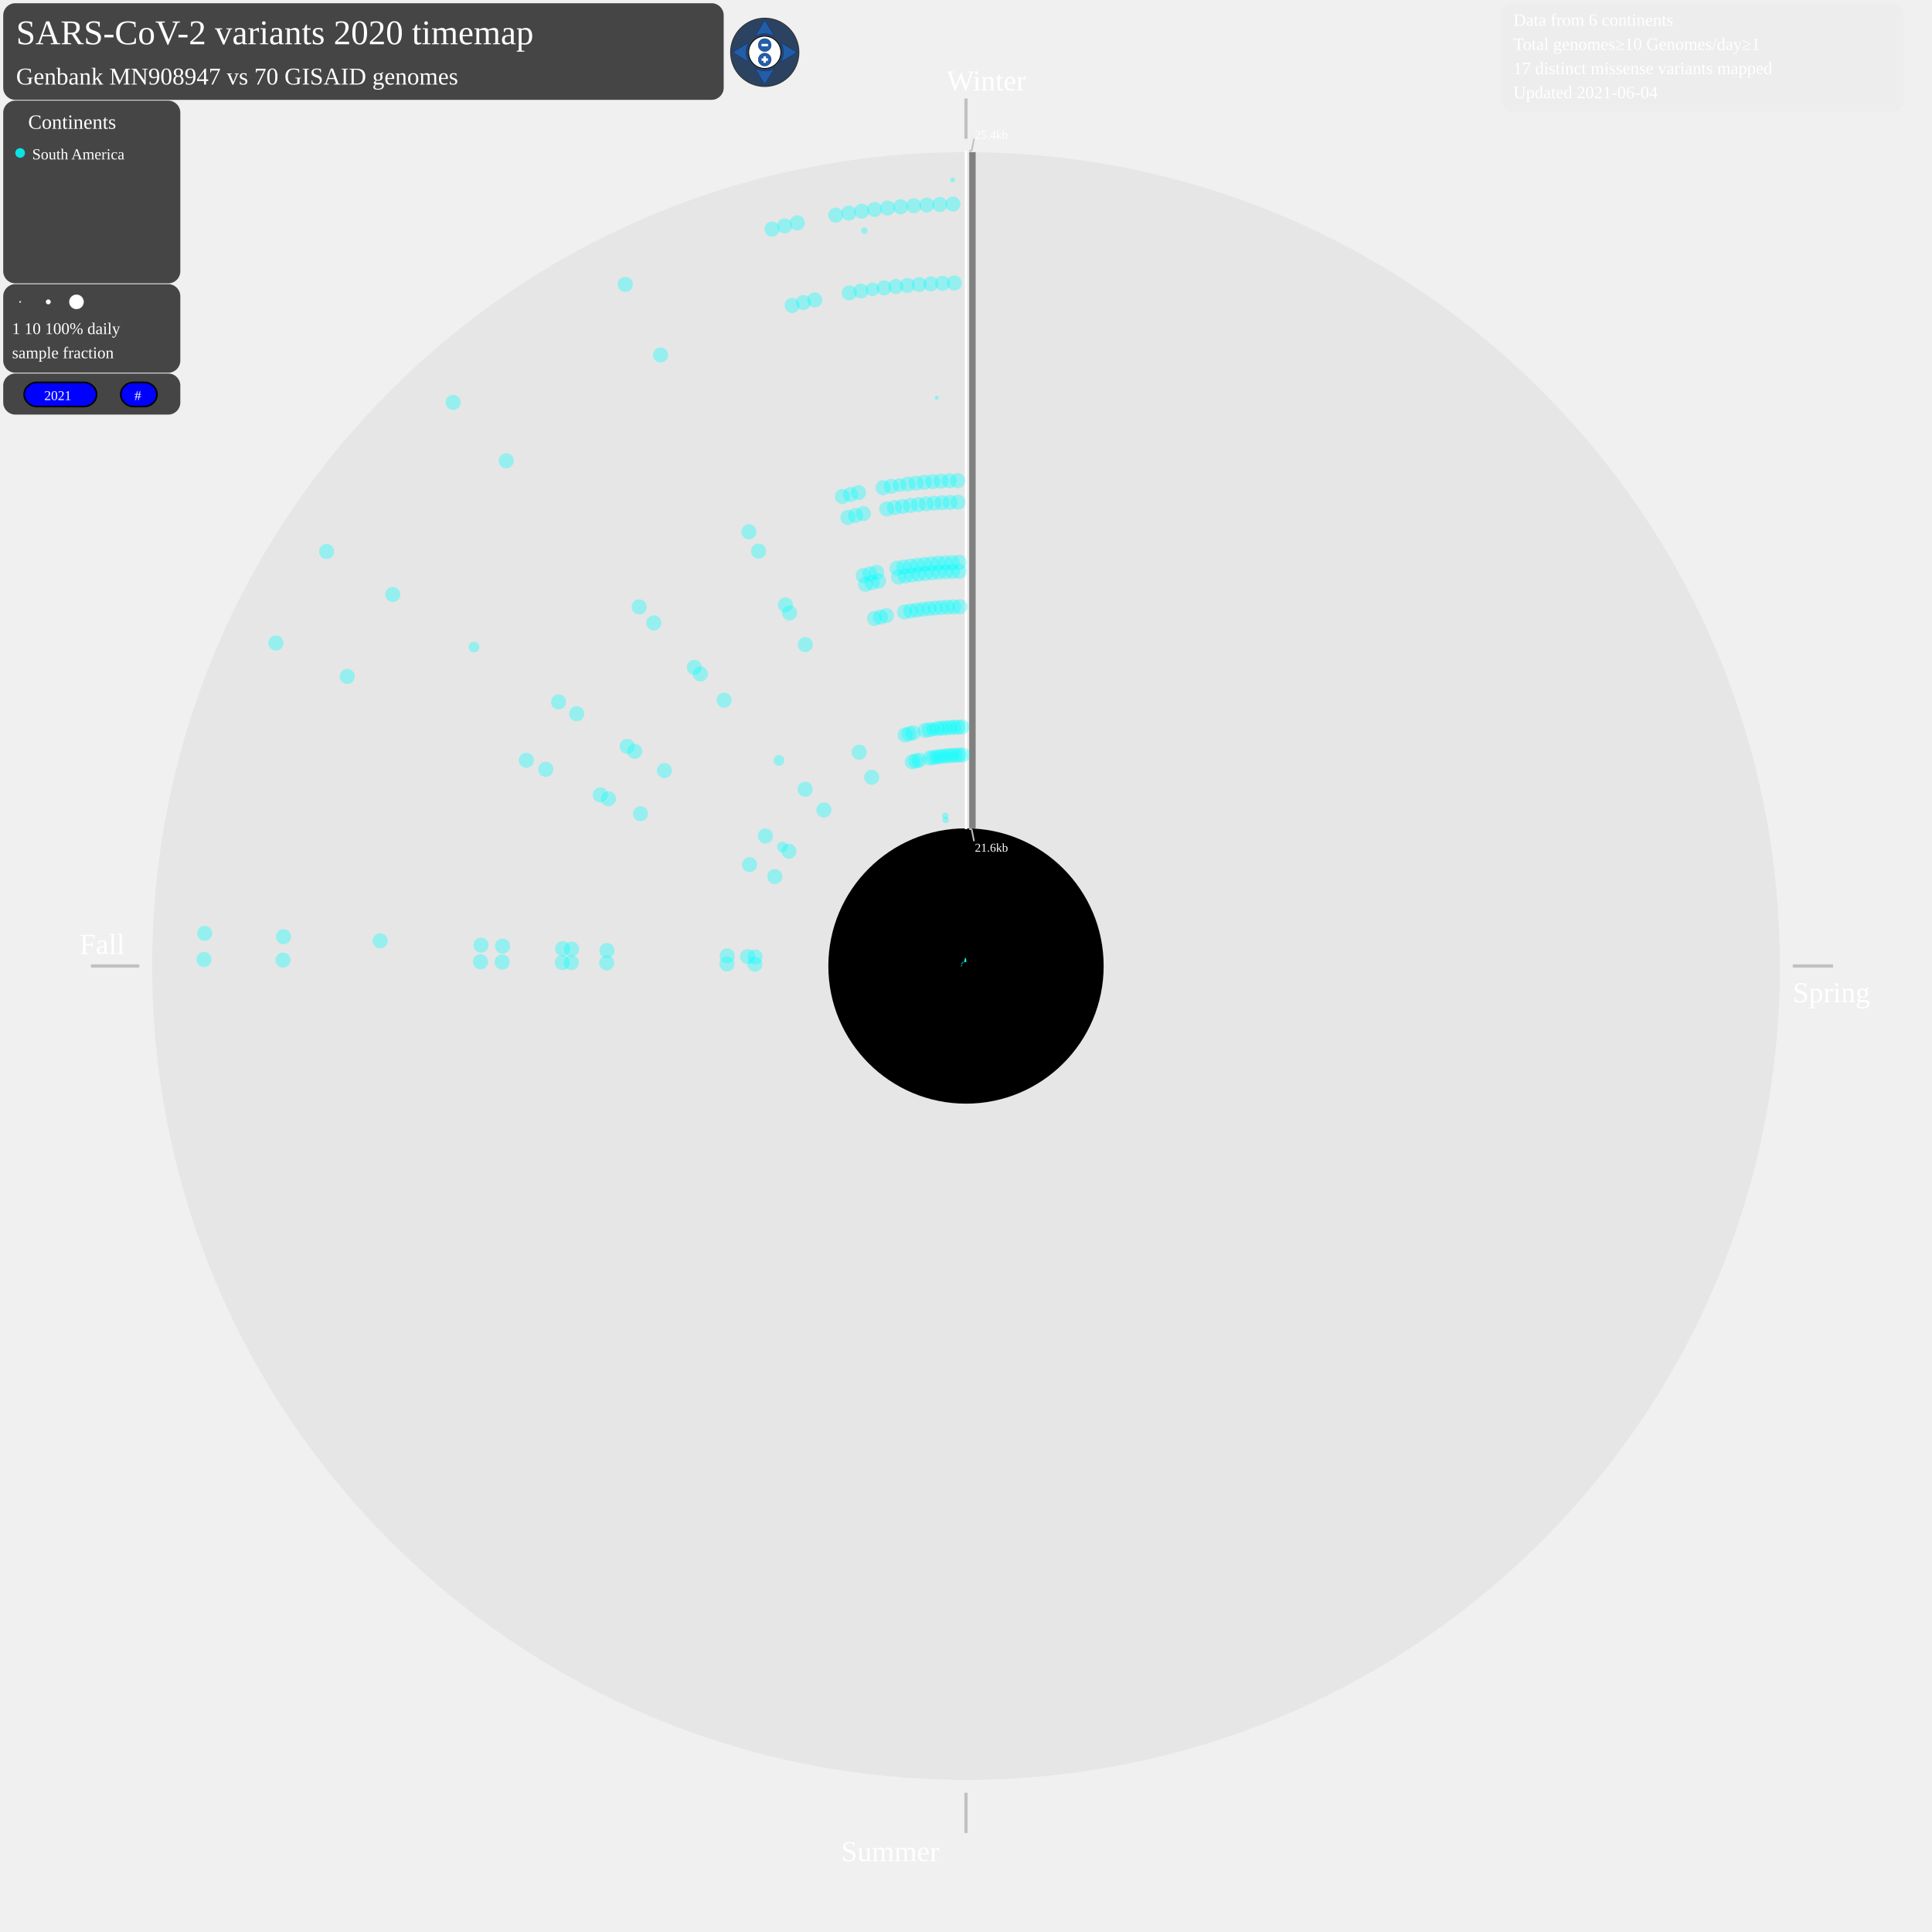
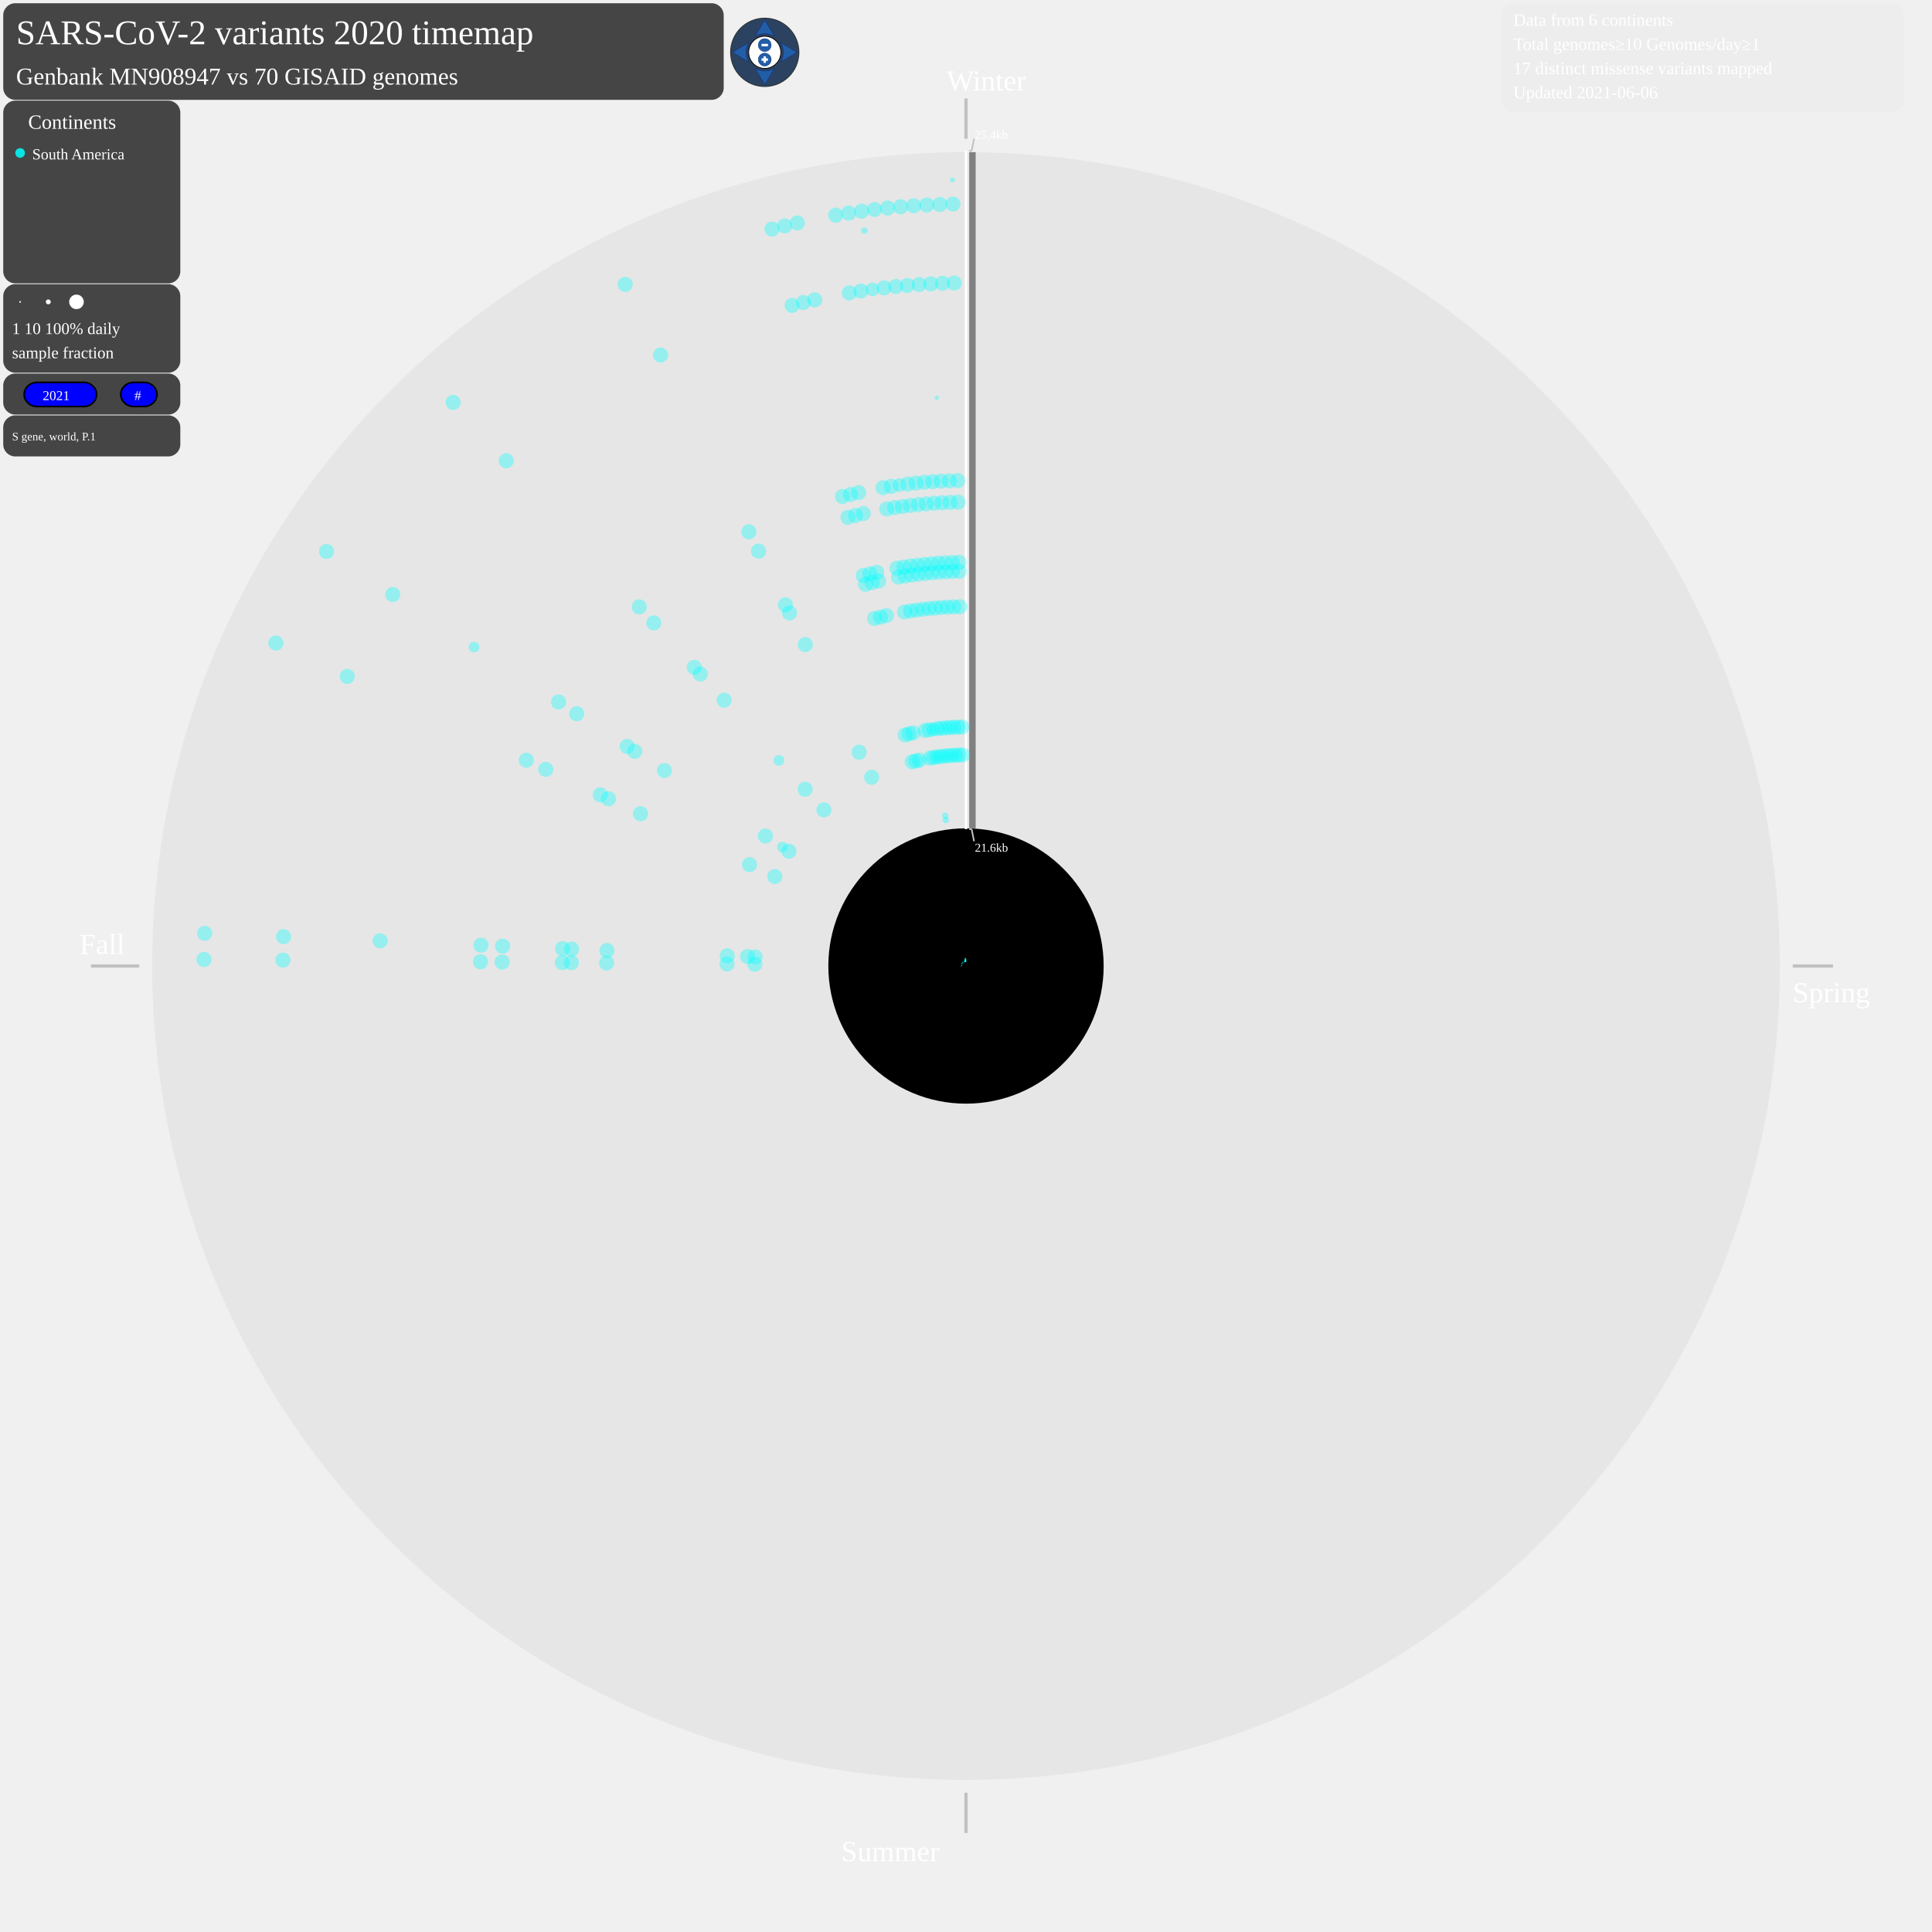
<svg xmlns="http://www.w3.org/2000/svg" width="2400" height="2400" style="background-color:black" viewBox="0 0 2400 2400" id="map-svg">
  <defs>
    <style type="text/css">
	.sb {
	stroke-width:0.8;
	stroke-opacity:0.7;
	}
	.sb:hover {
	stroke-width:0.8;
	stroke-opacity:1.0;
	}
	.compass {
	fill: #fff;
	stroke: #000;
	stroke-width: 1;
	}
	.button {
	fill: #225EA8;
	stroke: #0C2C84;
	stroke-width: 0.5;
	stroke-miterlimit:6;
	stroke-linecap: round;
	}
	.button:hover {
	stroke-width: 1;
	}
	.plus-minus {
	fill: #fff;
	pointer-events: none;
	}
	.legendcol {
	stroke: none;
	fill-opacity:0.85;
	}
	.legendcol:hover {
	fill-opacity:1.0;
	}
	.cv {
	stroke: none;
	fill-opacity:0.35;
	}
	.cv:hover {
	stroke: none;
	fill-opacity:0.8;
	}
	.SouthAmerica {
	stroke: none;
	fill-opacity:0.6;
	}
	.SouthAmerica:hover {
	stroke: none;
	fill-opacity:1.0;
	}
	a:link, a:visited {
	cursor: pointer;
	}
	a:hover, a:active {
	outline: dotted 2px yellow;
	}
	g:hover, g:active {
	outline: dotted 2px yellow;
	}
	.static {
	cursor: not-allowed;
	}
	.draggable, .draggable-group {
	cursor: pointer;
	}
	svg text {
	cursor: default;
	-webkit-user-select: none;
	-moz-user-select: none;
	-ms-user-select: none;
	user-select: none;
	}
	</style>
  </defs>
  <text font-size="3.6em" x="20" y="55" fill="white">SARS-CoV-2 variants 2020 timemap</text>
  <g id="matrix-group" transform="matrix(1 0 0 1 0 0)" class="draggable-group">
    <circle cx="1200" cy="1200" r="1011" style="fill:grey;stroke:black;stroke-width:0;fill-opacity:0.085;" />
    <circle cx="1200" cy="1200" r="171" style="fill:black;stroke:black;stroke-width:0;fill-opacity:1;" />
    <line x1="1200" y1="122.363" x2="1200" y2="172.363" style="stroke:silver;stroke-width:4" />
    <text font-size="3.0em" x="1176" y="112.363" fill="white">Winter</text>
    <line x1="2227" y1="1200" x2="2277" y2="1200" style="stroke:silver;stroke-width:4" />
    <text font-size="3.0em" x="2227" y="1245" fill="white">Spring</text>
    <line x1="1200" y1="2227" x2="1200" y2="2277" style="stroke:silver;stroke-width:4" />
    <text font-size="3.0em" x="1045" y="2312" fill="white">Summer</text>
    <line x1="173" y1="1200" x2="113" y2="1200" style="stroke:silver;stroke-width:4" />
    <text font-size="3.0em" x="99" y="1185" fill="white">Fall</text>
    <g>
      <line x1="1208" y1="1029" x2="1208" y2="189" style="stroke:grey;stroke-width:8" />
    </g>
    <line x1="1200" y1="187.363" x2="1200" y2="1030" style="stroke:white;stroke-width:3" />
    <line x1="1204" y1="187.363" x2="1207" y2="187.363" style="stroke:silver;stroke-width:2" />
    <line x1="1207" y1="187.363" x2="1210" y2="172.363" style="stroke:silver;stroke-width:2" />
    <line x1="1204" y1="1030" x2="1207" y2="1030" style="stroke:silver;stroke-width:2" />
    <line x1="1207" y1="1030" x2="1210" y2="1045" style="stroke:silver;stroke-width:2" />
    <text font-size="1.25em" x="1211" y="172.363" fill="white">25.4kb</text>
    <text font-size="1.25em" x="1211" y="1058" fill="white">21.6kb</text>
    <g class="SouthAmerica">
      <line x1="1195.0" y1="1200.0" x2="1193.6" y2="1199.9" style="stroke:cyan;" class="sb" />
    </g>
    <g class="SouthAmerica">
      <circle cx="937.8" cy="1197.8" r="9.4" style="fill:cyan;" class="cv" />
    </g>
    <g class="SouthAmerica">
      <circle cx="903.1" cy="1197.5" r="9.4" style="fill:cyan;" class="cv" />
    </g>
    <g class="SouthAmerica">
      <circle cx="753.6" cy="1196.2" r="9.4" style="fill:cyan;" class="cv" />
    </g>
    <g class="SouthAmerica">
      <circle cx="709.7" cy="1195.8" r="9.4" style="fill:cyan;" class="cv" />
    </g>
    <g class="SouthAmerica">
      <circle cx="698.5" cy="1195.7" r="9.4" style="fill:cyan;" class="cv" />
    </g>
    <g class="SouthAmerica">
      <circle cx="623.8" cy="1195.1" r="9.4" style="fill:cyan;" class="cv" />
    </g>
    <g class="SouthAmerica">
      <circle cx="596.9" cy="1194.8" r="9.4" style="fill:cyan;" class="cv" />
    </g>
    <g class="SouthAmerica">
      <circle cx="351.5" cy="1192.7" r="9.4" style="fill:cyan;" class="cv" />
    </g>
    <g class="SouthAmerica">
      <circle cx="253.4" cy="1191.9" r="9.4" style="fill:cyan;" class="cv" />
    </g>
    <g class="SouthAmerica">
      <line x1="1195.0" y1="1199.8" x2="1193.7" y2="1199.7" style="stroke:cyan;" class="sb" />
    </g>
    <g class="SouthAmerica">
      <circle cx="938.0" cy="1188.7" r="9.4" style="fill:cyan;" class="cv" />
    </g>
    <g class="SouthAmerica">
      <circle cx="928.6" cy="1188.3" r="9.4" style="fill:cyan;" class="cv" />
    </g>
    <g class="SouthAmerica">
      <circle cx="903.4" cy="1187.3" r="9.4" style="fill:cyan;" class="cv" />
    </g>
    <g class="SouthAmerica">
      <circle cx="754.0" cy="1180.8" r="9.4" style="fill:cyan;" class="cv" />
    </g>
    <g class="SouthAmerica">
      <circle cx="710.1" cy="1179.0" r="9.4" style="fill:cyan;" class="cv" />
    </g>
    <g class="SouthAmerica">
      <circle cx="698.9" cy="1178.5" r="9.4" style="fill:cyan;" class="cv" />
    </g>
    <g class="SouthAmerica">
      <circle cx="624.3" cy="1175.3" r="9.4" style="fill:cyan;" class="cv" />
    </g>
    <g class="SouthAmerica">
      <circle cx="597.5" cy="1174.1" r="9.4" style="fill:cyan;" class="cv" />
    </g>
    <g class="SouthAmerica">
      <circle cx="472.3" cy="1168.7" r="9.4" style="fill:cyan;" class="cv" />
    </g>
    <g class="SouthAmerica">
      <circle cx="352.2" cy="1163.6" r="9.4" style="fill:cyan;" class="cv" />
    </g>
    <g class="SouthAmerica">
      <circle cx="254.3" cy="1159.4" r="9.4" style="fill:cyan;" class="cv" />
    </g>
    <g class="SouthAmerica">
      <line x1="1195.5" y1="1197.9" x2="1194.2" y2="1197.3" style="stroke:cyan;" class="sb" />
    </g>
    <g class="SouthAmerica">
      <circle cx="962.5" cy="1088.9" r="9.4" style="fill:cyan;" class="cv" />
    </g>
    <g class="SouthAmerica">
      <circle cx="931.1" cy="1074.1" r="9.4" style="fill:cyan;" class="cv" />
    </g>
    <g class="SouthAmerica">
      <circle cx="795.7" cy="1010.8" r="9.4" style="fill:cyan;" class="cv" />
    </g>
    <g class="SouthAmerica">
      <circle cx="755.9" cy="992.2" r="9.4" style="fill:cyan;" class="cv" />
    </g>
    <g class="SouthAmerica">
      <circle cx="745.7" cy="987.4" r="9.4" style="fill:cyan;" class="cv" />
    </g>
    <g class="SouthAmerica">
      <circle cx="678.1" cy="955.7" r="9.4" style="fill:cyan;" class="cv" />
    </g>
    <g class="SouthAmerica">
      <circle cx="653.8" cy="944.4" r="9.4" style="fill:cyan;" class="cv" />
    </g>
    <g class="SouthAmerica">
      <circle cx="431.4" cy="840.3" r="9.4" style="fill:cyan;" class="cv" />
    </g>
    <g class="SouthAmerica">
      <circle cx="342.7" cy="798.8" r="9.4" style="fill:cyan;" class="cv" />
    </g>
    <g class="SouthAmerica">
      <line x1="1195.8" y1="1197.3" x2="1194.0" y2="1196.1" style="stroke:cyan;" class="sb" />
    </g>
    <g class="SouthAmerica">
      <circle cx="980.0" cy="1057.4" r="9.4" style="fill:cyan;" class="cv" />
    </g>
    <g class="SouthAmerica">
      <circle cx="972.0" cy="1052.2" r="6.7" style="fill:cyan;" class="cv" />
    </g>
    <g class="SouthAmerica">
      <circle cx="950.8" cy="1038.5" r="9.4" style="fill:cyan;" class="cv" />
    </g>
    <g class="SouthAmerica">
      <circle cx="825.4" cy="957.2" r="9.4" style="fill:cyan;" class="cv" />
    </g>
    <g class="SouthAmerica">
      <circle cx="788.5" cy="933.3" r="9.4" style="fill:cyan;" class="cv" />
    </g>
    <g class="SouthAmerica">
      <circle cx="779.1" cy="927.2" r="9.4" style="fill:cyan;" class="cv" />
    </g>
    <g class="SouthAmerica">
      <circle cx="716.4" cy="886.6" r="9.4" style="fill:cyan;" class="cv" />
    </g>
    <g class="SouthAmerica">
      <circle cx="693.9" cy="872.0" r="9.4" style="fill:cyan;" class="cv" />
    </g>
    <g class="SouthAmerica">
      <circle cx="588.8" cy="803.8" r="6.7" style="fill:cyan;" class="cv" />
    </g>
    <g class="SouthAmerica">
      <circle cx="487.9" cy="738.5" r="9.4" style="fill:cyan;" class="cv" />
    </g>
    <g class="SouthAmerica">
      <circle cx="405.7" cy="685.1" r="9.4" style="fill:cyan;" class="cv" />
    </g>
    <g class="SouthAmerica">
      <line x1="1196.6" y1="1196.3" x2="1195.2" y2="1194.7" style="stroke:cyan;" class="sb" />
    </g>
    <g class="SouthAmerica">
      <circle cx="1023.5" cy="1006.1" r="9.4" style="fill:cyan;" class="cv" />
    </g>
    <g class="SouthAmerica">
      <circle cx="1000.2" cy="980.4" r="9.4" style="fill:cyan;" class="cv" />
    </g>
    <g class="SouthAmerica">
      <circle cx="967.6" cy="944.6" r="6.7" style="fill:cyan;" class="cv" />
    </g>
    <g class="SouthAmerica">
      <circle cx="899.6" cy="869.8" r="9.4" style="fill:cyan;" class="cv" />
    </g>
    <g class="SouthAmerica">
      <circle cx="870.0" cy="837.3" r="9.4" style="fill:cyan;" class="cv" />
    </g>
    <g class="SouthAmerica">
      <circle cx="862.5" cy="829.0" r="9.4" style="fill:cyan;" class="cv" />
    </g>
    <g class="SouthAmerica">
      <circle cx="812.2" cy="773.8" r="9.4" style="fill:cyan;" class="cv" />
    </g>
    <g class="SouthAmerica">
      <circle cx="794.1" cy="753.9" r="9.4" style="fill:cyan;" class="cv" />
    </g>
    <g class="SouthAmerica">
      <circle cx="628.9" cy="572.4" r="9.4" style="fill:cyan;" class="cv" />
    </g>
    <g class="SouthAmerica">
      <circle cx="562.9" cy="499.9" r="9.4" style="fill:cyan;" class="cv" />
    </g>
    <g class="SouthAmerica">
      <line x1="1197.8" y1="1195.5" x2="1197.2" y2="1194.3" style="stroke:cyan;" class="sb" />
    </g>
    <g class="SouthAmerica">
      <circle cx="1082.8" cy="965.5" r="9.4" style="fill:cyan;" class="cv" />
    </g>
    <g class="SouthAmerica">
      <circle cx="1067.2" cy="934.4" r="9.4" style="fill:cyan;" class="cv" />
    </g>
    <g class="SouthAmerica">
      <circle cx="1000.4" cy="800.7" r="9.4" style="fill:cyan;" class="cv" />
    </g>
    <g class="SouthAmerica">
      <circle cx="980.8" cy="761.4" r="9.4" style="fill:cyan;" class="cv" />
    </g>
    <g class="SouthAmerica">
      <circle cx="975.7" cy="751.4" r="9.4" style="fill:cyan;" class="cv" />
    </g>
    <g class="SouthAmerica">
      <circle cx="942.3" cy="684.6" r="9.4" style="fill:cyan;" class="cv" />
    </g>
    <g class="SouthAmerica">
      <circle cx="930.3" cy="660.6" r="9.4" style="fill:cyan;" class="cv" />
    </g>
    <g class="SouthAmerica">
      <circle cx="820.6" cy="441.0" r="9.4" style="fill:cyan;" class="cv" />
    </g>
    <g class="SouthAmerica">
      <circle cx="776.7" cy="353.3" r="9.4" style="fill:cyan;" class="cv" />
    </g>
    <g class="SouthAmerica">
      <line x1="1198.7" y1="1195.2" x2="1198.4" y2="1193.9" style="stroke:cyan;" class="sb" />
    </g>
    <g class="SouthAmerica">
      <circle cx="1133.2" cy="946.4" r="9.4" style="fill:cyan;" class="cv" />
    </g>
    <g class="SouthAmerica">
      <circle cx="1124.4" cy="912.9" r="9.4" style="fill:cyan;" class="cv" />
    </g>
    <g class="SouthAmerica">
      <circle cx="1086.4" cy="768.3" r="9.4" style="fill:cyan;" class="cv" />
    </g>
    <g class="SouthAmerica">
      <circle cx="1075.2" cy="725.8" r="9.4" style="fill:cyan;" class="cv" />
    </g>
    <g class="SouthAmerica">
      <circle cx="1072.3" cy="715.0" r="9.4" style="fill:cyan;" class="cv" />
    </g>
    <g class="SouthAmerica">
      <circle cx="1053.3" cy="642.7" r="9.4" style="fill:cyan;" class="cv" />
    </g>
    <g class="SouthAmerica">
      <circle cx="1046.5" cy="616.8" r="9.4" style="fill:cyan;" class="cv" />
    </g>
    <g class="SouthAmerica">
      <circle cx="984.0" cy="379.4" r="9.4" style="fill:cyan;" class="cv" />
    </g>
    <g class="SouthAmerica">
      <circle cx="959.0" cy="284.6" r="9.4" style="fill:cyan;" class="cv" />
    </g>
    <g class="SouthAmerica">
      <line x1="1198.8" y1="1195.1" x2="1198.2" y2="1192.5" style="stroke:cyan;" class="sb" />
    </g>
    <g class="SouthAmerica">
      <circle cx="1137.6" cy="945.3" r="9.4" style="fill:cyan;" class="cv" />
    </g>
    <g class="SouthAmerica">
      <circle cx="1129.3" cy="911.6" r="9.4" style="fill:cyan;" class="cv" />
    </g>
    <g class="SouthAmerica">
      <circle cx="1093.8" cy="766.5" r="9.4" style="fill:cyan;" class="cv" />
    </g>
    <g class="SouthAmerica">
      <circle cx="1083.3" cy="723.8" r="9.4" style="fill:cyan;" class="cv" />
    </g>
    <g class="SouthAmerica">
      <circle cx="1080.6" cy="712.9" r="9.4" style="fill:cyan;" class="cv" />
    </g>
    <g class="SouthAmerica">
      <circle cx="1062.8" cy="640.3" r="9.4" style="fill:cyan;" class="cv" />
    </g>
    <g class="SouthAmerica">
      <circle cx="1056.5" cy="614.3" r="9.4" style="fill:cyan;" class="cv" />
    </g>
    <g class="SouthAmerica">
      <circle cx="998.0" cy="375.8" r="9.4" style="fill:cyan;" class="cv" />
    </g>
    <g class="SouthAmerica">
      <circle cx="974.7" cy="280.6" r="9.4" style="fill:cyan;" class="cv" />
    </g>
    <g class="SouthAmerica">
      <line x1="1198.9" y1="1195.1" x2="1198.3" y2="1192.5" style="stroke:cyan;" class="sb" />
    </g>
    <g class="SouthAmerica">
      <circle cx="1142.0" cy="944.3" r="9.4" style="fill:cyan;" class="cv" />
    </g>
    <g class="SouthAmerica">
      <circle cx="1134.3" cy="910.4" r="9.4" style="fill:cyan;" class="cv" />
    </g>
    <g class="SouthAmerica">
      <circle cx="1101.2" cy="764.7" r="9.4" style="fill:cyan;" class="cv" />
    </g>
    <g class="SouthAmerica">
      <circle cx="1091.5" cy="721.8" r="9.4" style="fill:cyan;" class="cv" />
    </g>
    <g class="SouthAmerica">
      <circle cx="1089.0" cy="710.9" r="9.4" style="fill:cyan;" class="cv" />
    </g>
    <g class="SouthAmerica">
      <circle cx="1072.4" cy="638.0" r="9.4" style="fill:cyan;" class="cv" />
    </g>
    <g class="SouthAmerica">
      <circle cx="1066.5" cy="611.9" r="9.4" style="fill:cyan;" class="cv" />
    </g>
    <g class="SouthAmerica">
      <circle cx="1012.1" cy="372.5" r="9.4" style="fill:cyan;" class="cv" />
    </g>
    <g class="SouthAmerica">
      <circle cx="990.4" cy="276.9" r="9.4" style="fill:cyan;" class="cv" />
    </g>
    <g class="SouthAmerica">
      <line x1="1199.1" y1="1195.1" x2="1198.5" y2="1191.1" style="stroke:cyan;" class="sb" />
    </g>
    <g class="SouthAmerica">
      <circle cx="1155.2" cy="941.7" r="9.4" style="fill:cyan;" class="cv" />
    </g>
    <g class="SouthAmerica">
      <circle cx="1149.3" cy="907.4" r="9.4" style="fill:cyan;" class="cv" />
    </g>
    <g class="SouthAmerica">
      <circle cx="1123.7" cy="760.2" r="9.4" style="fill:cyan;" class="cv" />
    </g>
    <g class="SouthAmerica">
      <circle cx="1116.2" cy="716.9" r="9.4" style="fill:cyan;" class="cv" />
    </g>
    <g class="SouthAmerica">
      <circle cx="1114.3" cy="705.8" r="9.4" style="fill:cyan;" class="cv" />
    </g>
    <g class="SouthAmerica">
      <circle cx="1101.5" cy="632.2" r="9.4" style="fill:cyan;" class="cv" />
    </g>
    <g class="SouthAmerica">
      <circle cx="1096.9" cy="605.8" r="9.4" style="fill:cyan;" class="cv" />
    </g>
    <g class="SouthAmerica">
      <circle cx="1055.0" cy="363.9" r="9.4" style="fill:cyan;" class="cv" />
    </g>
    <g class="SouthAmerica">
      <circle cx="1038.2" cy="267.3" r="9.4" style="fill:cyan;" class="cv" />
    </g>
    <g class="SouthAmerica">
      <line x1="1199.2" y1="1195.1" x2="1198.8" y2="1192.4" style="stroke:cyan;" class="sb" />
    </g>
    <g class="SouthAmerica">
      <circle cx="1159.7" cy="940.9" r="9.4" style="fill:cyan;" class="cv" />
    </g>
    <g class="SouthAmerica">
      <circle cx="1154.3" cy="906.6" r="9.4" style="fill:cyan;" class="cv" />
    </g>
    <g class="SouthAmerica">
      <circle cx="1131.3" cy="758.9" r="9.4" style="fill:cyan;" class="cv" />
    </g>
    <g class="SouthAmerica">
      <circle cx="1124.6" cy="715.5" r="9.4" style="fill:cyan;" class="cv" />
    </g>
    <g class="SouthAmerica">
      <circle cx="1122.8" cy="704.4" r="9.4" style="fill:cyan;" class="cv" />
    </g>
    <g class="SouthAmerica">
      <circle cx="1111.3" cy="630.6" r="9.4" style="fill:cyan;" class="cv" />
    </g>
    <g class="SouthAmerica">
      <circle cx="1107.2" cy="604.1" r="9.4" style="fill:cyan;" class="cv" />
    </g>
    <g class="SouthAmerica">
      <circle cx="1069.4" cy="361.5" r="9.4" style="fill:cyan;" class="cv" />
    </g>
    <g class="SouthAmerica">
      <circle cx="1054.4" cy="264.7" r="9.4" style="fill:cyan;" class="cv" />
    </g>
    <g class="SouthAmerica">
      <line x1="1199.3" y1="1195.0" x2="1198.7" y2="1190.2" style="stroke:cyan;" class="sb" />
    </g>
    <g class="SouthAmerica">
      <circle cx="1174.9" cy="1018.6" r="4.0" style="fill:cyan;" class="cv" />
    </g>
    <g class="SouthAmerica">
      <circle cx="1174.2" cy="1013.4" r="4.0" style="fill:cyan;" class="cv" />
    </g>
    <g class="SouthAmerica">
      <circle cx="1164.1" cy="940.3" r="9.4" style="fill:cyan;" class="cv" />
    </g>
    <g class="SouthAmerica">
      <circle cx="1159.3" cy="905.9" r="8.5" style="fill:cyan;" class="cv" />
    </g>
    <g class="SouthAmerica">
      <circle cx="1138.9" cy="757.8" r="9.4" style="fill:cyan;" class="cv" />
    </g>
    <g class="SouthAmerica">
      <circle cx="1132.9" cy="714.3" r="9.4" style="fill:cyan;" class="cv" />
    </g>
    <g class="SouthAmerica">
      <circle cx="1131.3" cy="703.2" r="9.4" style="fill:cyan;" class="cv" />
    </g>
    <g class="SouthAmerica">
      <circle cx="1121.1" cy="629.2" r="9.4" style="fill:cyan;" class="cv" />
    </g>
    <g class="SouthAmerica">
      <circle cx="1117.4" cy="602.6" r="8.5" style="fill:cyan;" class="cv" />
    </g>
    <g class="SouthAmerica">
      <circle cx="1083.8" cy="359.4" r="8.5" style="fill:cyan;" class="cv" />
    </g>
    <g class="SouthAmerica">
      <circle cx="1073.7" cy="286.5" r="4.0" style="fill:cyan;" class="cv" />
    </g>
    <g class="SouthAmerica">
      <circle cx="1070.4" cy="262.3" r="9.4" style="fill:cyan;" class="cv" />
    </g>
    <g class="SouthAmerica">
      <line x1="1199.4" y1="1195.0" x2="1199.2" y2="1193.7" style="stroke:cyan;" class="sb" />
    </g>
    <g class="SouthAmerica">
      <circle cx="1168.5" cy="939.7" r="9.4" style="fill:cyan;" class="cv" />
    </g>
    <g class="SouthAmerica">
      <circle cx="1164.4" cy="905.2" r="9.4" style="fill:cyan;" class="cv" />
    </g>
    <g class="SouthAmerica">
      <circle cx="1146.5" cy="756.8" r="9.4" style="fill:cyan;" class="cv" />
    </g>
    <g class="SouthAmerica">
      <circle cx="1141.2" cy="713.2" r="9.4" style="fill:cyan;" class="cv" />
    </g>
    <g class="SouthAmerica">
      <circle cx="1139.8" cy="702.1" r="9.4" style="fill:cyan;" class="cv" />
    </g>
    <g class="SouthAmerica">
      <circle cx="1130.9" cy="627.9" r="9.4" style="fill:cyan;" class="cv" />
    </g>
    <g class="SouthAmerica">
      <circle cx="1127.7" cy="601.3" r="9.4" style="fill:cyan;" class="cv" />
    </g>
    <g class="SouthAmerica">
      <circle cx="1098.2" cy="357.6" r="9.4" style="fill:cyan;" class="cv" />
    </g>
    <g class="SouthAmerica">
      <circle cx="1086.4" cy="260.2" r="9.4" style="fill:cyan;" class="cv" />
    </g>
    <g class="SouthAmerica">
      <line x1="1199.5" y1="1195.0" x2="1199.3" y2="1192.9" style="stroke:cyan;" class="sb" />
    </g>
    <g class="SouthAmerica">
      <circle cx="1173.0" cy="939.2" r="9.4" style="fill:cyan;" class="cv" />
    </g>
    <g class="SouthAmerica">
      <circle cx="1169.5" cy="904.6" r="9.4" style="fill:cyan;" class="cv" />
    </g>
    <g class="SouthAmerica">
      <circle cx="1154.1" cy="756.0" r="9.4" style="fill:cyan;" class="cv" />
    </g>
    <g class="SouthAmerica">
      <circle cx="1149.6" cy="712.3" r="9.4" style="fill:cyan;" class="cv" />
    </g>
    <g class="SouthAmerica">
      <circle cx="1148.4" cy="701.1" r="9.4" style="fill:cyan;" class="cv" />
    </g>
    <g class="SouthAmerica">
      <circle cx="1140.8" cy="626.8" r="9.4" style="fill:cyan;" class="cv" />
    </g>
    <g class="SouthAmerica">
      <circle cx="1138.0" cy="600.1" r="9.4" style="fill:cyan;" class="cv" />
    </g>
    <g class="SouthAmerica">
      <circle cx="1112.8" cy="355.9" r="9.4" style="fill:cyan;" class="cv" />
    </g>
    <g class="SouthAmerica">
      <circle cx="1102.7" cy="258.4" r="9.4" style="fill:cyan;" class="cv" />
    </g>
    <g class="SouthAmerica">
      <line x1="1199.6" y1="1195.0" x2="1199.5" y2="1193.7" style="stroke:cyan;" class="sb" />
    </g>
    <g class="SouthAmerica">
      <circle cx="1177.5" cy="938.8" r="9.4" style="fill:cyan;" class="cv" />
    </g>
    <g class="SouthAmerica">
      <circle cx="1174.5" cy="904.2" r="9.4" style="fill:cyan;" class="cv" />
    </g>
    <g class="SouthAmerica">
      <circle cx="1161.7" cy="755.3" r="9.4" style="fill:cyan;" class="cv" />
    </g>
    <g class="SouthAmerica">
      <circle cx="1157.9" cy="711.5" r="9.4" style="fill:cyan;" class="cv" />
    </g>
    <g class="SouthAmerica">
      <circle cx="1157.0" cy="700.3" r="9.4" style="fill:cyan;" class="cv" />
    </g>
    <g class="SouthAmerica">
      <circle cx="1150.6" cy="625.9" r="9.4" style="fill:cyan;" class="cv" />
    </g>
    <g class="SouthAmerica">
      <circle cx="1148.3" cy="599.1" r="9.4" style="fill:cyan;" class="cv" />
    </g>
    <g class="SouthAmerica">
      <circle cx="1127.2" cy="354.6" r="9.4" style="fill:cyan;" class="cv" />
    </g>
    <g class="SouthAmerica">
      <circle cx="1118.8" cy="256.9" r="9.4" style="fill:cyan;" class="cv" />
    </g>
    <g class="SouthAmerica">
      <line x1="1199.7" y1="1195.0" x2="1199.5" y2="1192.9" style="stroke:cyan;" class="sb" />
    </g>
    <g class="SouthAmerica">
      <circle cx="1182.0" cy="938.4" r="9.4" style="fill:cyan;" class="cv" />
    </g>
    <g class="SouthAmerica">
      <circle cx="1179.6" cy="903.8" r="9.4" style="fill:cyan;" class="cv" />
    </g>
    <g class="SouthAmerica">
      <circle cx="1169.4" cy="754.7" r="9.4" style="fill:cyan;" class="cv" />
    </g>
    <g class="SouthAmerica">
      <circle cx="1166.4" cy="710.8" r="9.4" style="fill:cyan;" class="cv" />
    </g>
    <g class="SouthAmerica">
      <circle cx="1165.6" cy="699.6" r="9.4" style="fill:cyan;" class="cv" />
    </g>
    <g class="SouthAmerica">
      <circle cx="1160.5" cy="625.1" r="9.4" style="fill:cyan;" class="cv" />
    </g>
    <g class="SouthAmerica">
      <circle cx="1158.7" cy="598.3" r="9.4" style="fill:cyan;" class="cv" />
    </g>
    <g class="SouthAmerica">
      <circle cx="1141.8" cy="353.4" r="9.4" style="fill:cyan;" class="cv" />
    </g>
    <g class="SouthAmerica">
      <circle cx="1135.1" cy="255.6" r="9.4" style="fill:cyan;" class="cv" />
    </g>
    <g class="SouthAmerica">
      <line x1="1199.7" y1="1195.0" x2="1199.5" y2="1189.9" style="stroke:cyan;" class="sb" />
    </g>
    <g class="SouthAmerica">
      <circle cx="1186.5" cy="938.1" r="9.4" style="fill:cyan;" class="cv" />
    </g>
    <g class="SouthAmerica">
      <circle cx="1184.7" cy="903.5" r="9.4" style="fill:cyan;" class="cv" />
    </g>
    <g class="SouthAmerica">
      <circle cx="1177.0" cy="754.2" r="9.4" style="fill:cyan;" class="cv" />
    </g>
    <g class="SouthAmerica">
      <circle cx="1174.8" cy="710.3" r="9.4" style="fill:cyan;" class="cv" />
    </g>
    <g class="SouthAmerica">
      <circle cx="1174.2" cy="699.1" r="9.4" style="fill:cyan;" class="cv" />
    </g>
    <g class="SouthAmerica">
      <circle cx="1170.3" cy="624.5" r="9.4" style="fill:cyan;" class="cv" />
    </g>
    <g class="SouthAmerica">
      <circle cx="1169.0" cy="597.7" r="9.4" style="fill:cyan;" class="cv" />
    </g>
    <g class="SouthAmerica">
      <circle cx="1163.6" cy="494.1" r="2.6" style="fill:cyan;" class="cv" />
    </g>
    <g class="SouthAmerica">
      <circle cx="1156.3" cy="352.6" r="9.4" style="fill:cyan;" class="cv" />
    </g>
    <g class="SouthAmerica">
      <circle cx="1151.3" cy="254.7" r="9.4" style="fill:cyan;" class="cv" />
    </g>
    <g class="SouthAmerica">
      <line x1="1199.8" y1="1195.0" x2="1199.7" y2="1191.2" style="stroke:cyan;" class="sb" />
    </g>
    <g class="SouthAmerica">
      <circle cx="1191.0" cy="938.0" r="9.4" style="fill:cyan;" class="cv" />
    </g>
    <g class="SouthAmerica">
      <circle cx="1189.8" cy="903.3" r="9.4" style="fill:cyan;" class="cv" />
    </g>
    <g class="SouthAmerica">
      <circle cx="1184.7" cy="753.9" r="9.4" style="fill:cyan;" class="cv" />
    </g>
    <g class="SouthAmerica">
      <circle cx="1183.1" cy="710.0" r="9.4" style="fill:cyan;" class="cv" />
    </g>
    <g class="SouthAmerica">
      <circle cx="1182.8" cy="698.8" r="9.4" style="fill:cyan;" class="cv" />
    </g>
    <g class="SouthAmerica">
      <circle cx="1180.2" cy="624.1" r="9.4" style="fill:cyan;" class="cv" />
    </g>
    <g class="SouthAmerica">
      <circle cx="1179.3" cy="597.3" r="9.4" style="fill:cyan;" class="cv" />
    </g>
    <g class="SouthAmerica">
      <circle cx="1170.8" cy="351.9" r="9.4" style="fill:cyan;" class="cv" />
    </g>
    <g class="SouthAmerica">
      <circle cx="1167.5" cy="254.0" r="9.4" style="fill:cyan;" class="cv" />
    </g>
    <g class="SouthAmerica">
      <line x1="1199.9" y1="1195.0" x2="1199.8" y2="1190.5" style="stroke:cyan;" class="sb" />
    </g>
    <g class="SouthAmerica">
      <circle cx="1195.5" cy="937.8" r="9.4" style="fill:cyan;" class="cv" />
    </g>
    <g class="SouthAmerica">
      <circle cx="1194.9" cy="903.1" r="9.4" style="fill:cyan;" class="cv" />
    </g>
    <g class="SouthAmerica">
      <circle cx="1192.4" cy="753.7" r="9.4" style="fill:cyan;" class="cv" />
    </g>
    <g class="SouthAmerica">
      <circle cx="1191.6" cy="709.7" r="9.4" style="fill:cyan;" class="cv" />
    </g>
    <g class="SouthAmerica">
      <circle cx="1191.4" cy="698.5" r="9.4" style="fill:cyan;" class="cv" />
    </g>
    <g class="SouthAmerica">
      <circle cx="1190.1" cy="623.8" r="9.4" style="fill:cyan;" class="cv" />
    </g>
    <g class="SouthAmerica">
      <circle cx="1189.7" cy="597.0" r="9.4" style="fill:cyan;" class="cv" />
    </g>
    <g class="SouthAmerica">
      <circle cx="1185.5" cy="351.6" r="9.4" style="fill:cyan;" class="cv" />
    </g>
    <g class="SouthAmerica">
      <circle cx="1183.8" cy="253.5" r="9.4" style="fill:cyan;" class="cv" />
    </g>
    <g class="SouthAmerica">
      <circle cx="1183.3" cy="223.4" r="3.1" style="fill:cyan;" class="cv" />
    </g>
  </g>
  <rect x="4" y="4" width="895" height="120" rx="15" style="fill:#1B1B1B;stroke-width:0;fill-opacity:0.8;" />
  <a href="https://bcgsc.github.io/SARS2">
    <text font-size="3.6em" x="20" y="55" fill="white">SARS-CoV-2 variants 2020 timemap</text>
  </a>
  <text font-size="2.5em" x="20" y="105" fill="white">Genbank MN908947 vs 70 GISAID genomes</text>
  <circle cx="950" cy="65" r="43" fill="black" opacity="0.8" />
  <circle cx="950" cy="65" r="42" fill="#225EA8" opacity="0.4" />
  <path class="button" d="M950 25 l12   20 a40, 70 0 0,0 -24,  0z" />
  <path class="button" d="M910 65 l20  -12 a70, 40 0 0,0   0, 24z" />
  <path class="button" d="M950 105 l12  -20 a40, 70 0 0,1 -24,  0z" />
  <path class="button" d="M990 65 l-20 -12 a70, 40 0 0,1   0, 24z" />
  <circle class="compass" cx="950" cy="65" r="20" />
  <circle class="button" cx="950" cy="56" r="8" />
  <circle class="button" cx="950" cy="74" r="8" />
  <rect class="plus-minus" x="946" y="54.5" width="8" height="3" />
  <rect class="plus-minus" x="946" y="72.5" width="8" height="3" />
  <rect class="plus-minus" x="948.5" y="70" width="3" height="8" />
  <rect x="4" y="125" width="220" height="227" rx="15" style="fill:#1B1B1B;stroke-width:0;fill-opacity:0.8;" />
  <rect x="4" y="353" width="220" height="110" rx="15" style="fill:#1B1B1B;stroke-width:0;fill-opacity:0.8;" />
  <rect x="4" y="464" width="220" height="51" rx="15" style="fill:#1B1B1B;stroke-width:0;fill-opacity:0.8;" />
  <rect x="150" y="475" width="45" height="30" rx="16" style="fill:blue;stroke:black;stroke-width:2;" />
  <rect x="30" y="475" width="90" height="30" rx="16" style="fill:blue;stroke:black;stroke-width:2;" />
+   <rect x="4" y="516" width="220" height="51" rx="15" style="fill:#1B1B1B;stroke-width:0;fill-opacity:0.8;" />
+   <text font-size="1.2em" x="15" y="547" fill="white">S gene, world, P.1</text>
  <a href="https://bcgsc.github.io/SARS2_2021/2021ratioSARS2spike_P1.svg">
-     <text font-size="1.4em" x="55" y="497" fill="white">2021</text>
+     <text font-size="1.4em" x="53" y="497" fill="white">2021</text>
  </a>
  <a href="https://bcgsc.github.io/SARS2/2020SARS2spike_P1.svg">
    <text font-size="1.4em" x="167" y="497" fill="white">#</text>
  </a>
  <text font-size="2.1em" x="35" y="160" fill="white">Continents</text>
  <g class="SouthAmerica">
    <circle cx="25" cy="190" r="6" style="fill:cyan;stroke:black;stroke-width:0;" class="legendcol" />
  </g>
  <text font-size="1.6em" x="40" y="198" fill="white">South America</text>
  <circle cx="25" cy="375" r="1" style="fill:white;stroke:lightgrey;stroke-width:0.2;" />
  <circle cx="60" cy="375" r="3" style="fill:white;stroke:lightgrey;stroke-width:0.2;" />
  <circle cx="95" cy="375" r="9" style="fill:white;stroke:lightgrey;stroke-width:0.2;" />
  <text font-size="1.7em" x="15" y="415" fill="white">1      10        100% daily</text>
  <text font-size="1.7em" x="15" y="445" fill="white">sample fraction</text>
  <rect x="1865" y="4" width="500" height="135" rx="15" style="fill:gainsboro;stroke-width:0;fill-opacity:0.15;" />
  <text font-size="1.8em" x="1880" y="32" fill="white">Data from 6 continents</text>
  <text font-size="1.8em" x="1880" y="62" fill="white">Total genomes≥10  Genomes/day≥1</text>
  <text font-size="1.8em" x="1880" y="92" fill="white">17 distinct missense variants mapped</text>
-   <text font-size="1.8em" x="1880" y="122" fill="white">Updated 2021-06-04</text>
+   <text font-size="1.8em" x="1880" y="122" fill="white">Updated 2021-06-06</text>
</svg>
